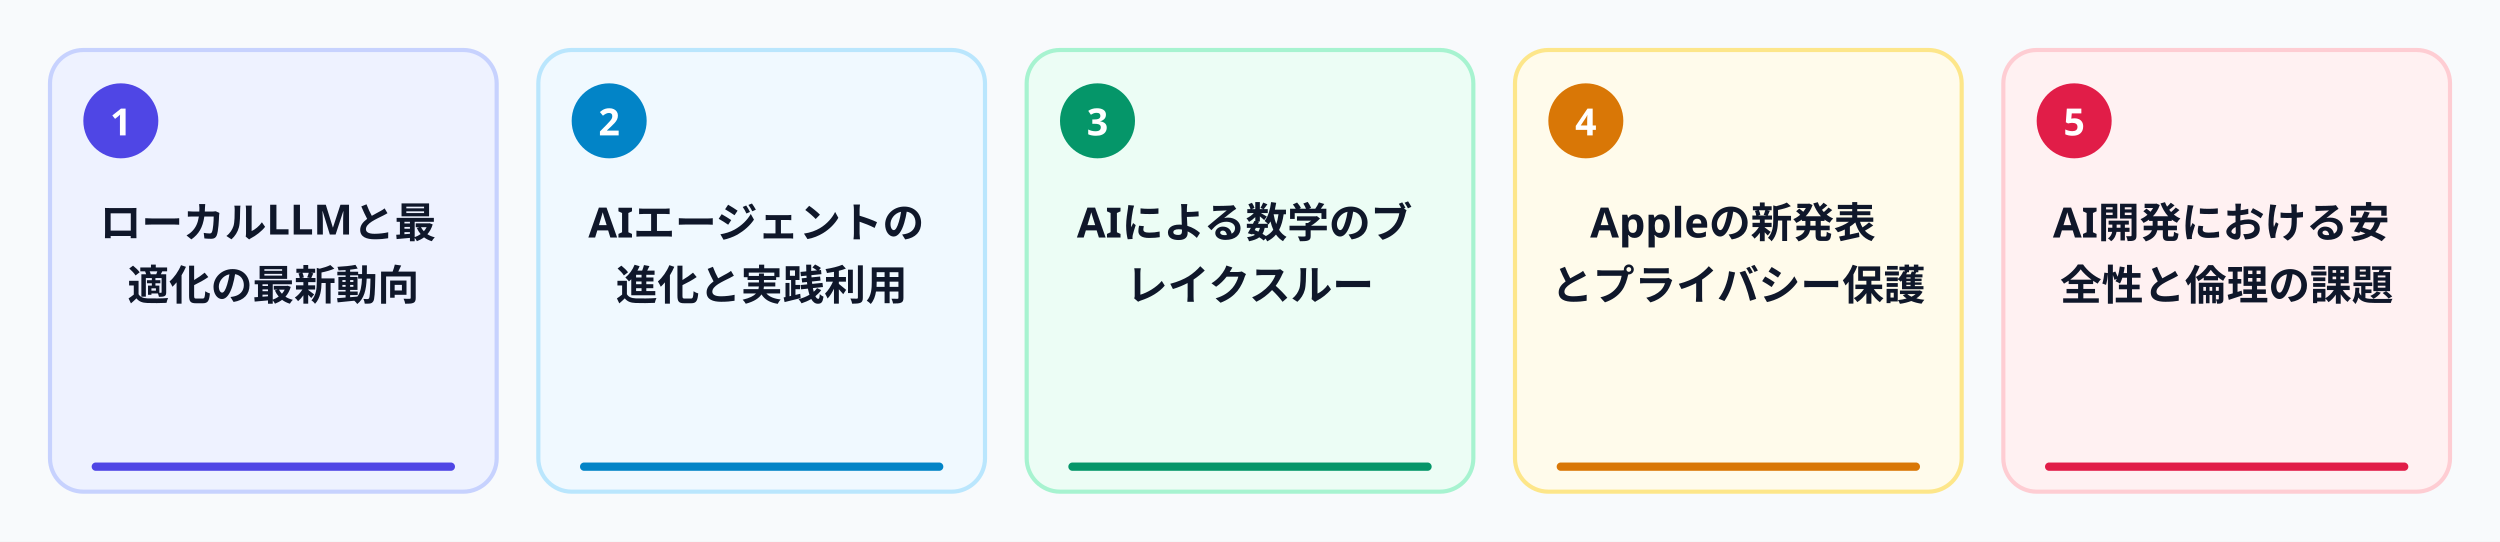
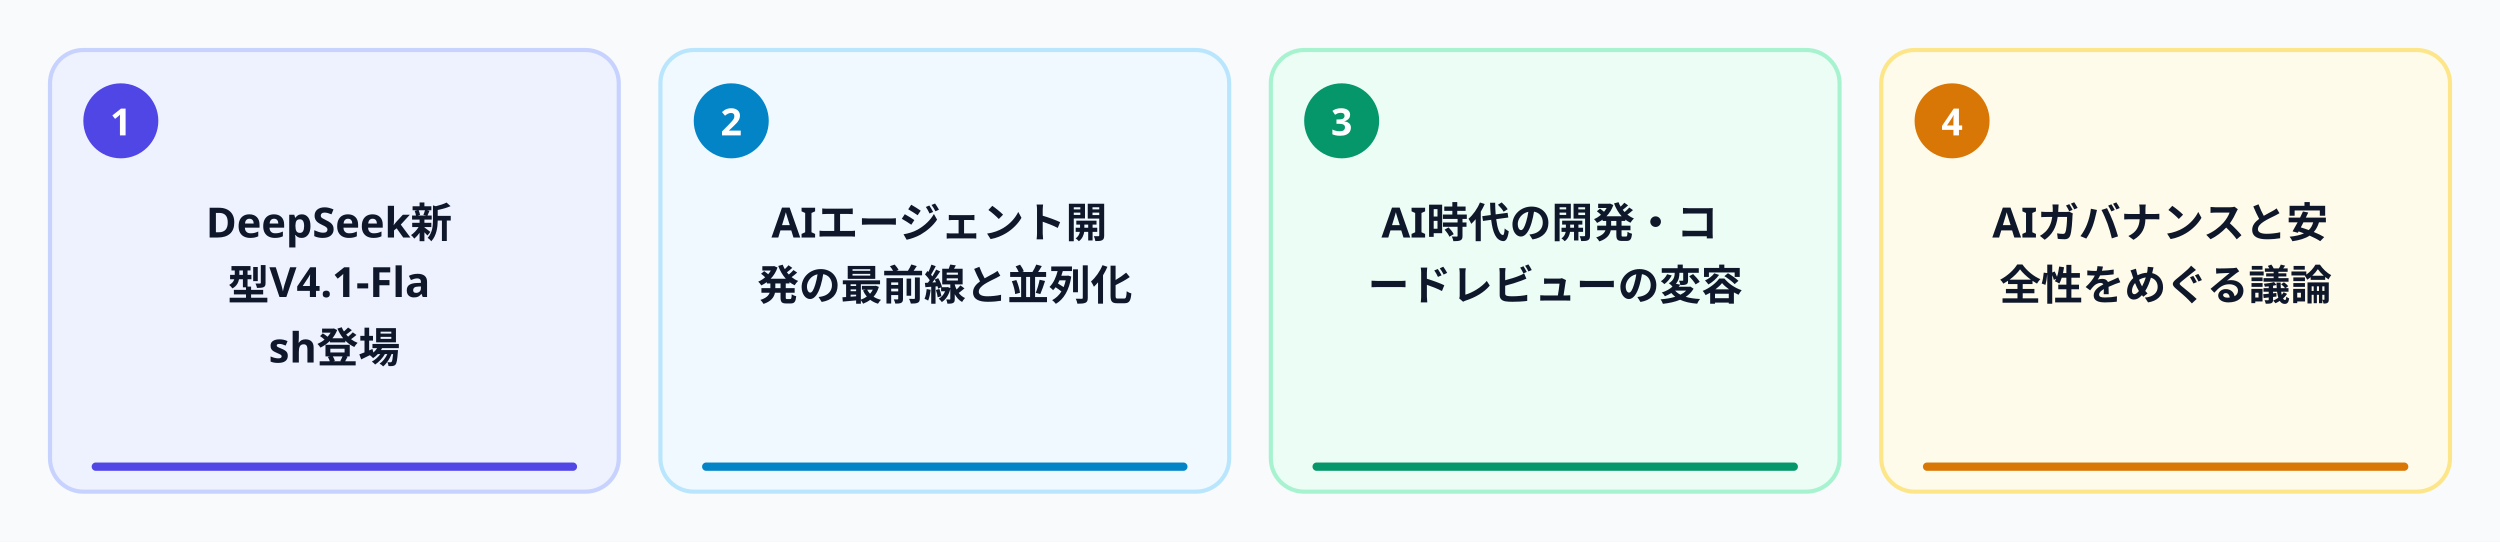
<svg xmlns="http://www.w3.org/2000/svg" viewBox="0 0 1200 260" width="1200" height="260">
  <rect width="1200" height="260" fill="#f8fafc" />
  <g>
-     <rect x="24" y="24" width="214.4" height="212" rx="16" fill="#eef2ff" stroke="#c7d2fe" stroke-width="2" />
+     <rect x="24" y="24" width="273" height="212" rx="16" fill="#eef2ff" stroke="#c7d2fe" stroke-width="2" />
    <circle cx="58" cy="58" r="18" fill="#4f46e5" />
    <text x="58" y="58" text-anchor="middle" dominant-baseline="central" font-family="sans-serif" font-size="18" font-weight="700" fill="#ffffff">1</text>
-     <text x="131.2" y="114" text-anchor="middle" font-family="'Hiragino Sans','Noto Sans JP',sans-serif" font-size="20" font-weight="700" fill="#0f172a">
-       <tspan x="131.2" dy="0">ローカルLLMと最</tspan>
-       <tspan x="131.2" dy="1.5em">適化の最新動向</tspan>
+     <text x="160.5" y="114" text-anchor="middle" font-family="'Hiragino Sans','Noto Sans JP',sans-serif" font-size="20" font-weight="700" fill="#0f172a">
+       <tspan x="160.5" dy="0">DeepSeek新</tspan>
+       <tspan x="160.5" dy="1.5em">型V4.1-Fla</tspan>
+       <tspan x="160.5" dy="1.5em">sh登場</tspan>
    </text>
-     <rect x="44" y="222" width="174.4" height="4" rx="2" fill="#4f46e5" />
+     <rect x="44" y="222" width="233" height="4" rx="2" fill="#4f46e5" />
  </g>
  <g>
-     <rect x="258.4" y="24" width="214.4" height="212" rx="16" fill="#f0f9ff" stroke="#bae6fd" stroke-width="2" />
-     <circle cx="292.4" cy="58" r="18" fill="#0284c7" />
-     <text x="292.4" y="58" text-anchor="middle" dominant-baseline="central" font-family="sans-serif" font-size="18" font-weight="700" fill="#ffffff">2</text>
-     <text x="365.6" y="114" text-anchor="middle" font-family="'Hiragino Sans','Noto Sans JP',sans-serif" font-size="20" font-weight="700" fill="#0f172a">
-       <tspan x="365.6" dy="0">AIエージェントの</tspan>
-       <tspan x="365.6" dy="1.5em">進化と実践利用</tspan>
+     <rect x="317" y="24" width="273" height="212" rx="16" fill="#f0f9ff" stroke="#bae6fd" stroke-width="2" />
+     <circle cx="351" cy="58" r="18" fill="#0284c7" />
+     <text x="351" y="58" text-anchor="middle" dominant-baseline="central" font-family="sans-serif" font-size="18" font-weight="700" fill="#ffffff">2</text>
+     <text x="453.5" y="114" text-anchor="middle" font-family="'Hiragino Sans','Noto Sans JP',sans-serif" font-size="20" font-weight="700" fill="#0f172a">
+       <tspan x="453.5" dy="0">AIエージェント開</tspan>
+       <tspan x="453.5" dy="1.5em">発の最前線と並列化</tspan>
    </text>
-     <rect x="278.4" y="222" width="174.4" height="4" rx="2" fill="#0284c7" />
+     <rect x="337" y="222" width="233" height="4" rx="2" fill="#0284c7" />
  </g>
  <g>
-     <rect x="492.8" y="24" width="214.4" height="212" rx="16" fill="#ecfdf5" stroke="#a7f3d0" stroke-width="2" />
-     <circle cx="526.8" cy="58" r="18" fill="#059669" />
-     <text x="526.8" y="58" text-anchor="middle" dominant-baseline="central" font-family="sans-serif" font-size="18" font-weight="700" fill="#ffffff">3</text>
-     <text x="600" y="114" text-anchor="middle" font-family="'Hiragino Sans','Noto Sans JP',sans-serif" font-size="20" font-weight="700" fill="#0f172a">
-       <tspan x="600" dy="0">AIによる数学のブ</tspan>
-       <tspan x="600" dy="1.5em">レイクスルー</tspan>
+     <rect x="610" y="24" width="273" height="212" rx="16" fill="#ecfdf5" stroke="#a7f3d0" stroke-width="2" />
+     <circle cx="644" cy="58" r="18" fill="#059669" />
+     <text x="644" y="58" text-anchor="middle" dominant-baseline="central" font-family="sans-serif" font-size="18" font-weight="700" fill="#ffffff">3</text>
+     <text x="746.5" y="114" text-anchor="middle" font-family="'Hiragino Sans','Noto Sans JP',sans-serif" font-size="20" font-weight="700" fill="#0f172a">
+       <tspan x="746.5" dy="0">AI時代の開発・コ</tspan>
+       <tspan x="746.5" dy="1.5em">ードレビューの変容</tspan>
    </text>
-     <rect x="512.8" y="222" width="174.4" height="4" rx="2" fill="#059669" />
+     <rect x="630" y="222" width="233" height="4" rx="2" fill="#059669" />
  </g>
  <g>
-     <rect x="727.2" y="24" width="214.4" height="212" rx="16" fill="#fffbeb" stroke="#fde68a" stroke-width="2" />
-     <circle cx="761.2" cy="58" r="18" fill="#d97706" />
-     <text x="761.2" y="58" text-anchor="middle" dominant-baseline="central" font-family="sans-serif" font-size="18" font-weight="700" fill="#ffffff">4</text>
-     <text x="834.4" y="114" text-anchor="middle" font-family="'Hiragino Sans','Noto Sans JP',sans-serif" font-size="20" font-weight="700" fill="#0f172a">
-       <tspan x="834.4" dy="0">Appleの新発表</tspan>
-       <tspan x="834.4" dy="1.5em">とプライバシー保護</tspan>
+     <rect x="903" y="24" width="273" height="212" rx="16" fill="#fffbeb" stroke="#fde68a" stroke-width="2" />
+     <circle cx="937" cy="58" r="18" fill="#d97706" />
+     <text x="937" y="58" text-anchor="middle" dominant-baseline="central" font-family="sans-serif" font-size="18" font-weight="700" fill="#ffffff">4</text>
+     <text x="1039.5" y="114" text-anchor="middle" font-family="'Hiragino Sans','Noto Sans JP',sans-serif" font-size="20" font-weight="700" fill="#0f172a">
+       <tspan x="1039.5" dy="0">AIガバナンスと安</tspan>
+       <tspan x="1039.5" dy="1.5em">全性をめぐる議論</tspan>
    </text>
-     <rect x="747.2" y="222" width="174.4" height="4" rx="2" fill="#d97706" />
-   </g>
-   <g>
-     <rect x="961.6" y="24" width="214.4" height="212" rx="16" fill="#fff1f2" stroke="#fecdd3" stroke-width="2" />
-     <circle cx="995.6" cy="58" r="18" fill="#e11d48" />
-     <text x="995.6" y="58" text-anchor="middle" dominant-baseline="central" font-family="sans-serif" font-size="18" font-weight="700" fill="#ffffff">5</text>
-     <text x="1068.8" y="114" text-anchor="middle" font-family="'Hiragino Sans','Noto Sans JP',sans-serif" font-size="20" font-weight="700" fill="#0f172a">
-       <tspan x="1068.8" dy="0">AI開発における安</tspan>
-       <tspan x="1068.8" dy="1.5em">全性と倫理の課題</tspan>
-     </text>
-     <rect x="981.6" y="222" width="174.4" height="4" rx="2" fill="#e11d48" />
+     <rect x="923" y="222" width="233" height="4" rx="2" fill="#d97706" />
  </g>
</svg>
